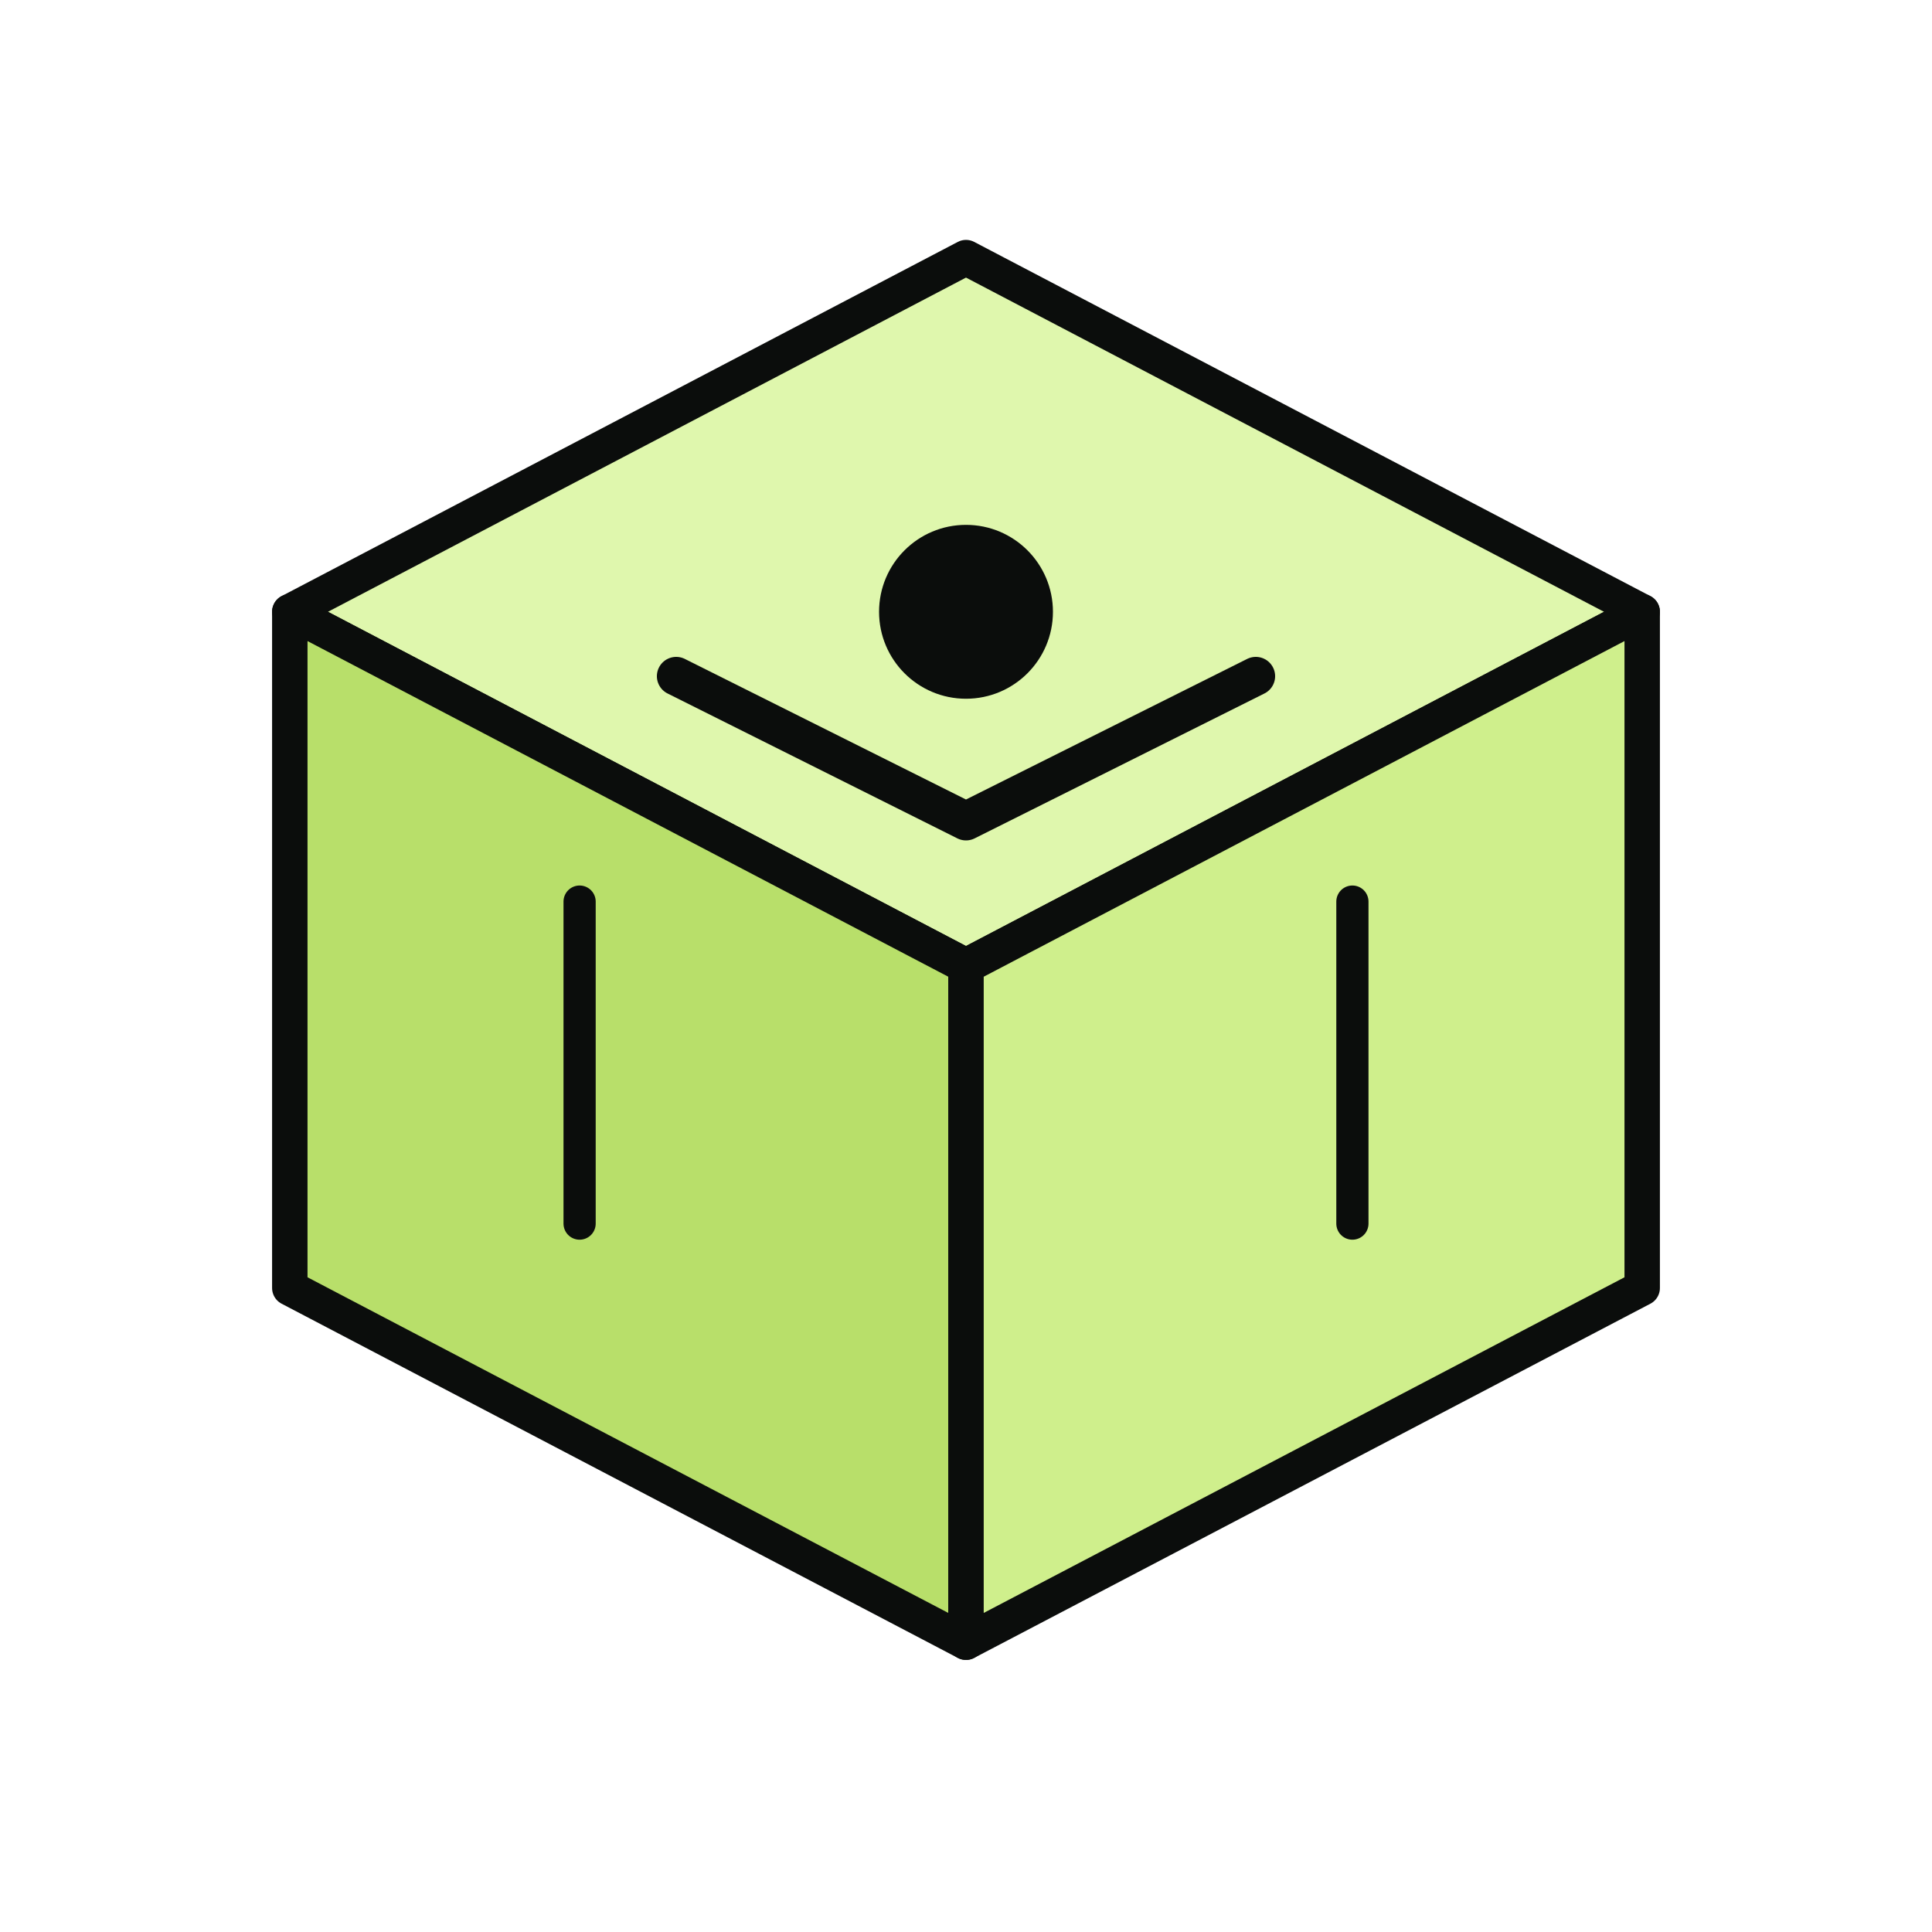
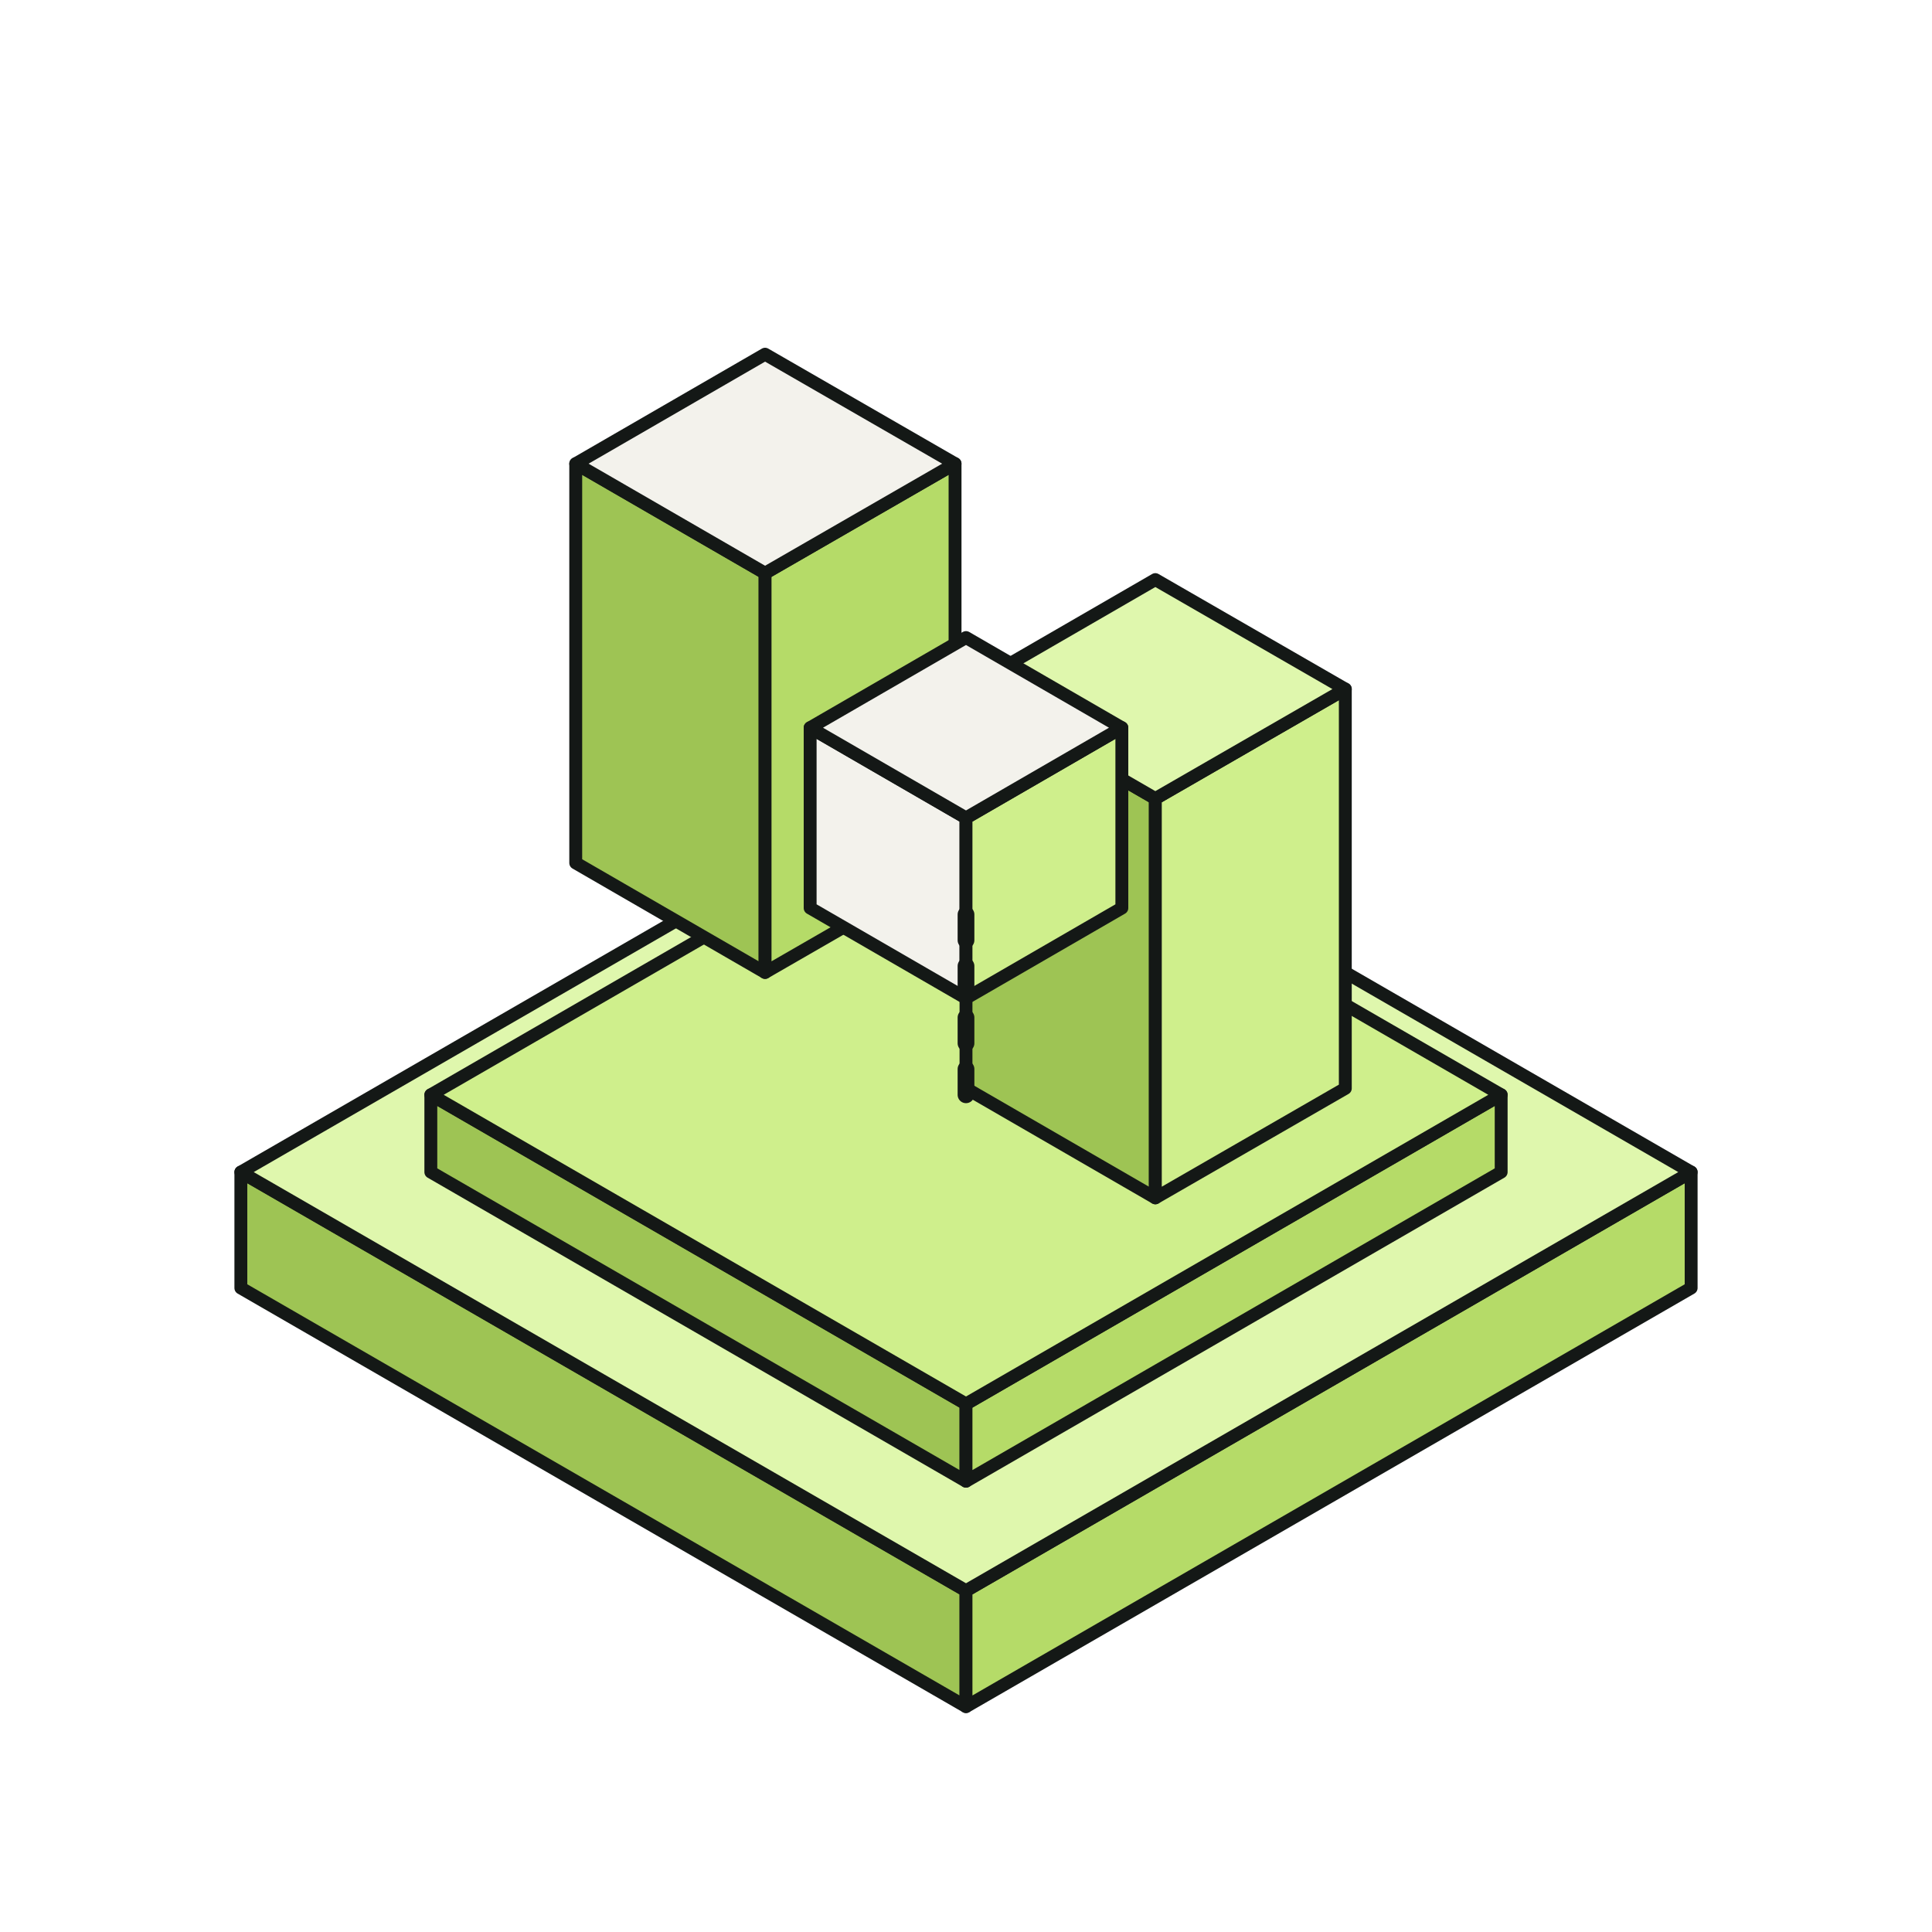
- <svg xmlns="http://www.w3.org/2000/svg" viewBox="0 0 120 120" fill="none">
-   <polygon points="60,16 102,38 60,60 18,38" fill="#DFF7AD" stroke="#0B0D0C" stroke-width="2.2" stroke-linejoin="round" />
-   <polygon points="18,38 60,60 60,102 18,80" fill="#B8DF6A" stroke="#0B0D0C" stroke-width="2.2" stroke-linejoin="round" />
-   <polygon points="102,38 102,80 60,102 60,60" fill="#CFEF8C" stroke="#0B0D0C" stroke-width="2.2" stroke-linejoin="round" />
-   <path d="M42 42 L60 51 L78 42" fill="none" stroke="#0B0D0C" stroke-width="2.4" stroke-linecap="round" stroke-linejoin="round" />
-   <path d="M60 60 V90 M36 56 V76 M84 56 V76" fill="none" stroke="#0B0D0C" stroke-width="2" stroke-linecap="round" />
-   <circle cx="60" cy="38" r="4.5" fill="#0B0D0C" stroke="#0B0D0C" stroke-width="1.8" />
+ <svg xmlns="http://www.w3.org/2000/svg" viewBox="0 0 300 300" fill="none">
+   <polygon points="37.4,200.0 150.0,265.0 150.0,247.0 37.4,182.0" fill="#9EC454" stroke="#141816" stroke-width="2" stroke-linejoin="round" />
+   <polygon points="262.6,200.0 150.0,265.0 150.0,247.0 262.6,182.0" fill="#B5DB68" stroke="#141816" stroke-width="2" stroke-linejoin="round" />
+   <polygon points="150.0,117.0 262.6,182.0 150.0,247.0 37.4,182.0" fill="#DFF7AD" stroke="#141816" stroke-width="2" stroke-linejoin="round" />
+   <polygon points="66.9,182.0 150.0,230.0 150.0,218.0 66.9,170.0" fill="#9EC454" stroke="#141816" stroke-width="2" stroke-linejoin="round" />
+   <polygon points="233.1,182.0 150.0,230.0 150.0,218.0 233.1,170.0" fill="#B5DB68" stroke="#141816" stroke-width="2" stroke-linejoin="round" />
+   <polygon points="150.0,122.0 233.1,170.0 150.0,218.0 66.9,170.0" fill="#CFEF8C" stroke="#141816" stroke-width="2" stroke-linejoin="round" />
+   <polygon points="89.4,134.0 118.8,151.0 118.8,89.0 89.4,72.0" fill="#9EC454" stroke="#141816" stroke-width="2" stroke-linejoin="round" />
+   <polygon points="148.3,134.0 118.8,151.0 118.8,89.0 148.3,72.0" fill="#B5DB68" stroke="#141816" stroke-width="2" stroke-linejoin="round" />
+   <polygon points="118.8,55.0 148.3,72.0 118.8,89.0 89.4,72.0" fill="#F3F2EC" stroke="#141816" stroke-width="2" stroke-linejoin="round" />
+   <polygon points="150.0,169.0 179.4,186.0 179.4,124.0 150.0,107.0" fill="#9EC454" stroke="#141816" stroke-width="2" stroke-linejoin="round" />
+   <polygon points="208.9,169.0 179.4,186.0 179.4,124.0 208.9,107.0" fill="#CFEF8C" stroke="#141816" stroke-width="2" stroke-linejoin="round" />
+   <polygon points="179.4,90.0 208.9,107.0 179.4,124.0 150.0,107.0" fill="#DFF7AD" stroke="#141816" stroke-width="2" stroke-linejoin="round" />
+   <polygon points="125.8,141.0 150.0,155.0 150.0,127.0 125.8,113.0" fill="#F3F2EC" stroke="#141816" stroke-width="2" stroke-linejoin="round" />
+   <polygon points="174.2,141.0 150.0,155.0 150.0,127.0 174.2,113.0" fill="#CFEF8C" stroke="#141816" stroke-width="2" stroke-linejoin="round" />
+   <polygon points="150.0,99.0 174.2,113.0 150.0,127.0 125.8,113.0" fill="#F3F2EC" stroke="#141816" stroke-width="2" stroke-linejoin="round" />
+   <line x1="133.8" y1="-166.0" x2="152.0" y2="-155.5" stroke="#141816" stroke-width="2.8" stroke-linecap="round" />
+   <line x1="176.3" y1="-141.5" x2="194.4" y2="-131.0" stroke="#141816" stroke-width="2.8" stroke-linecap="round" />
+   <line x1="150.0" y1="170.0" x2="150.0" y2="141.0" stroke="#141816" stroke-width="2.6" stroke-linecap="round" stroke-dasharray="4 4" />
</svg>
